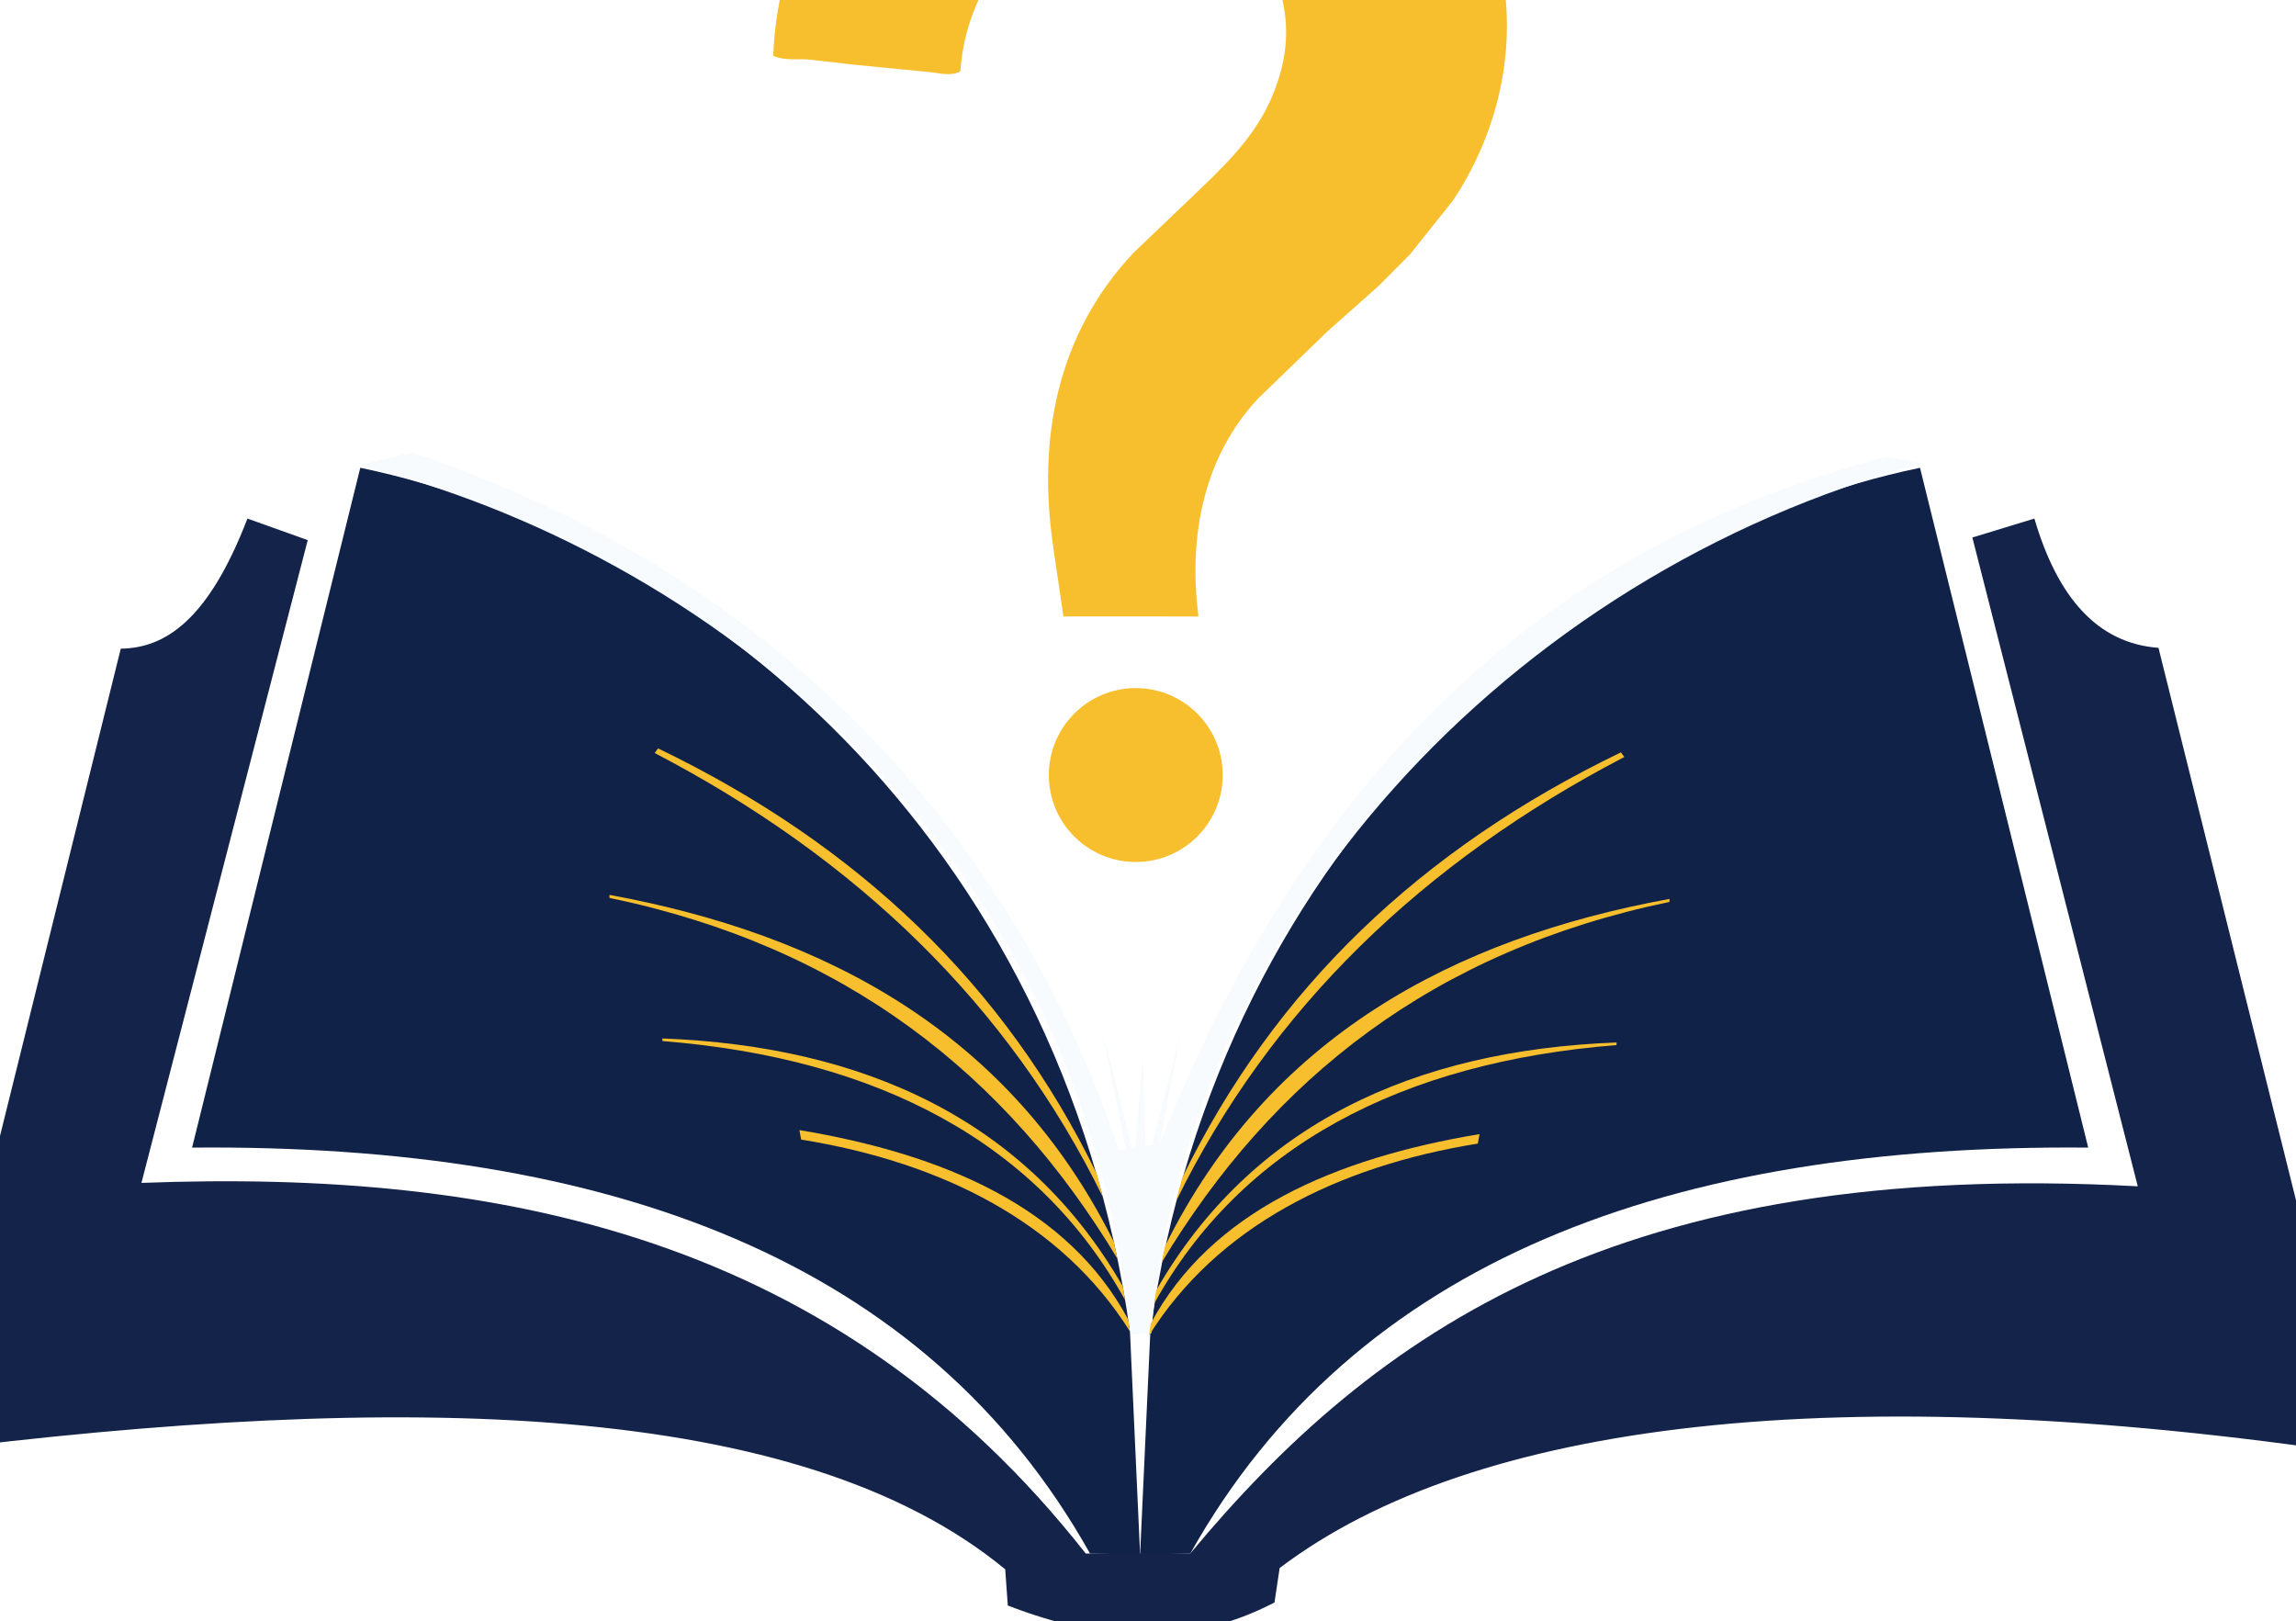
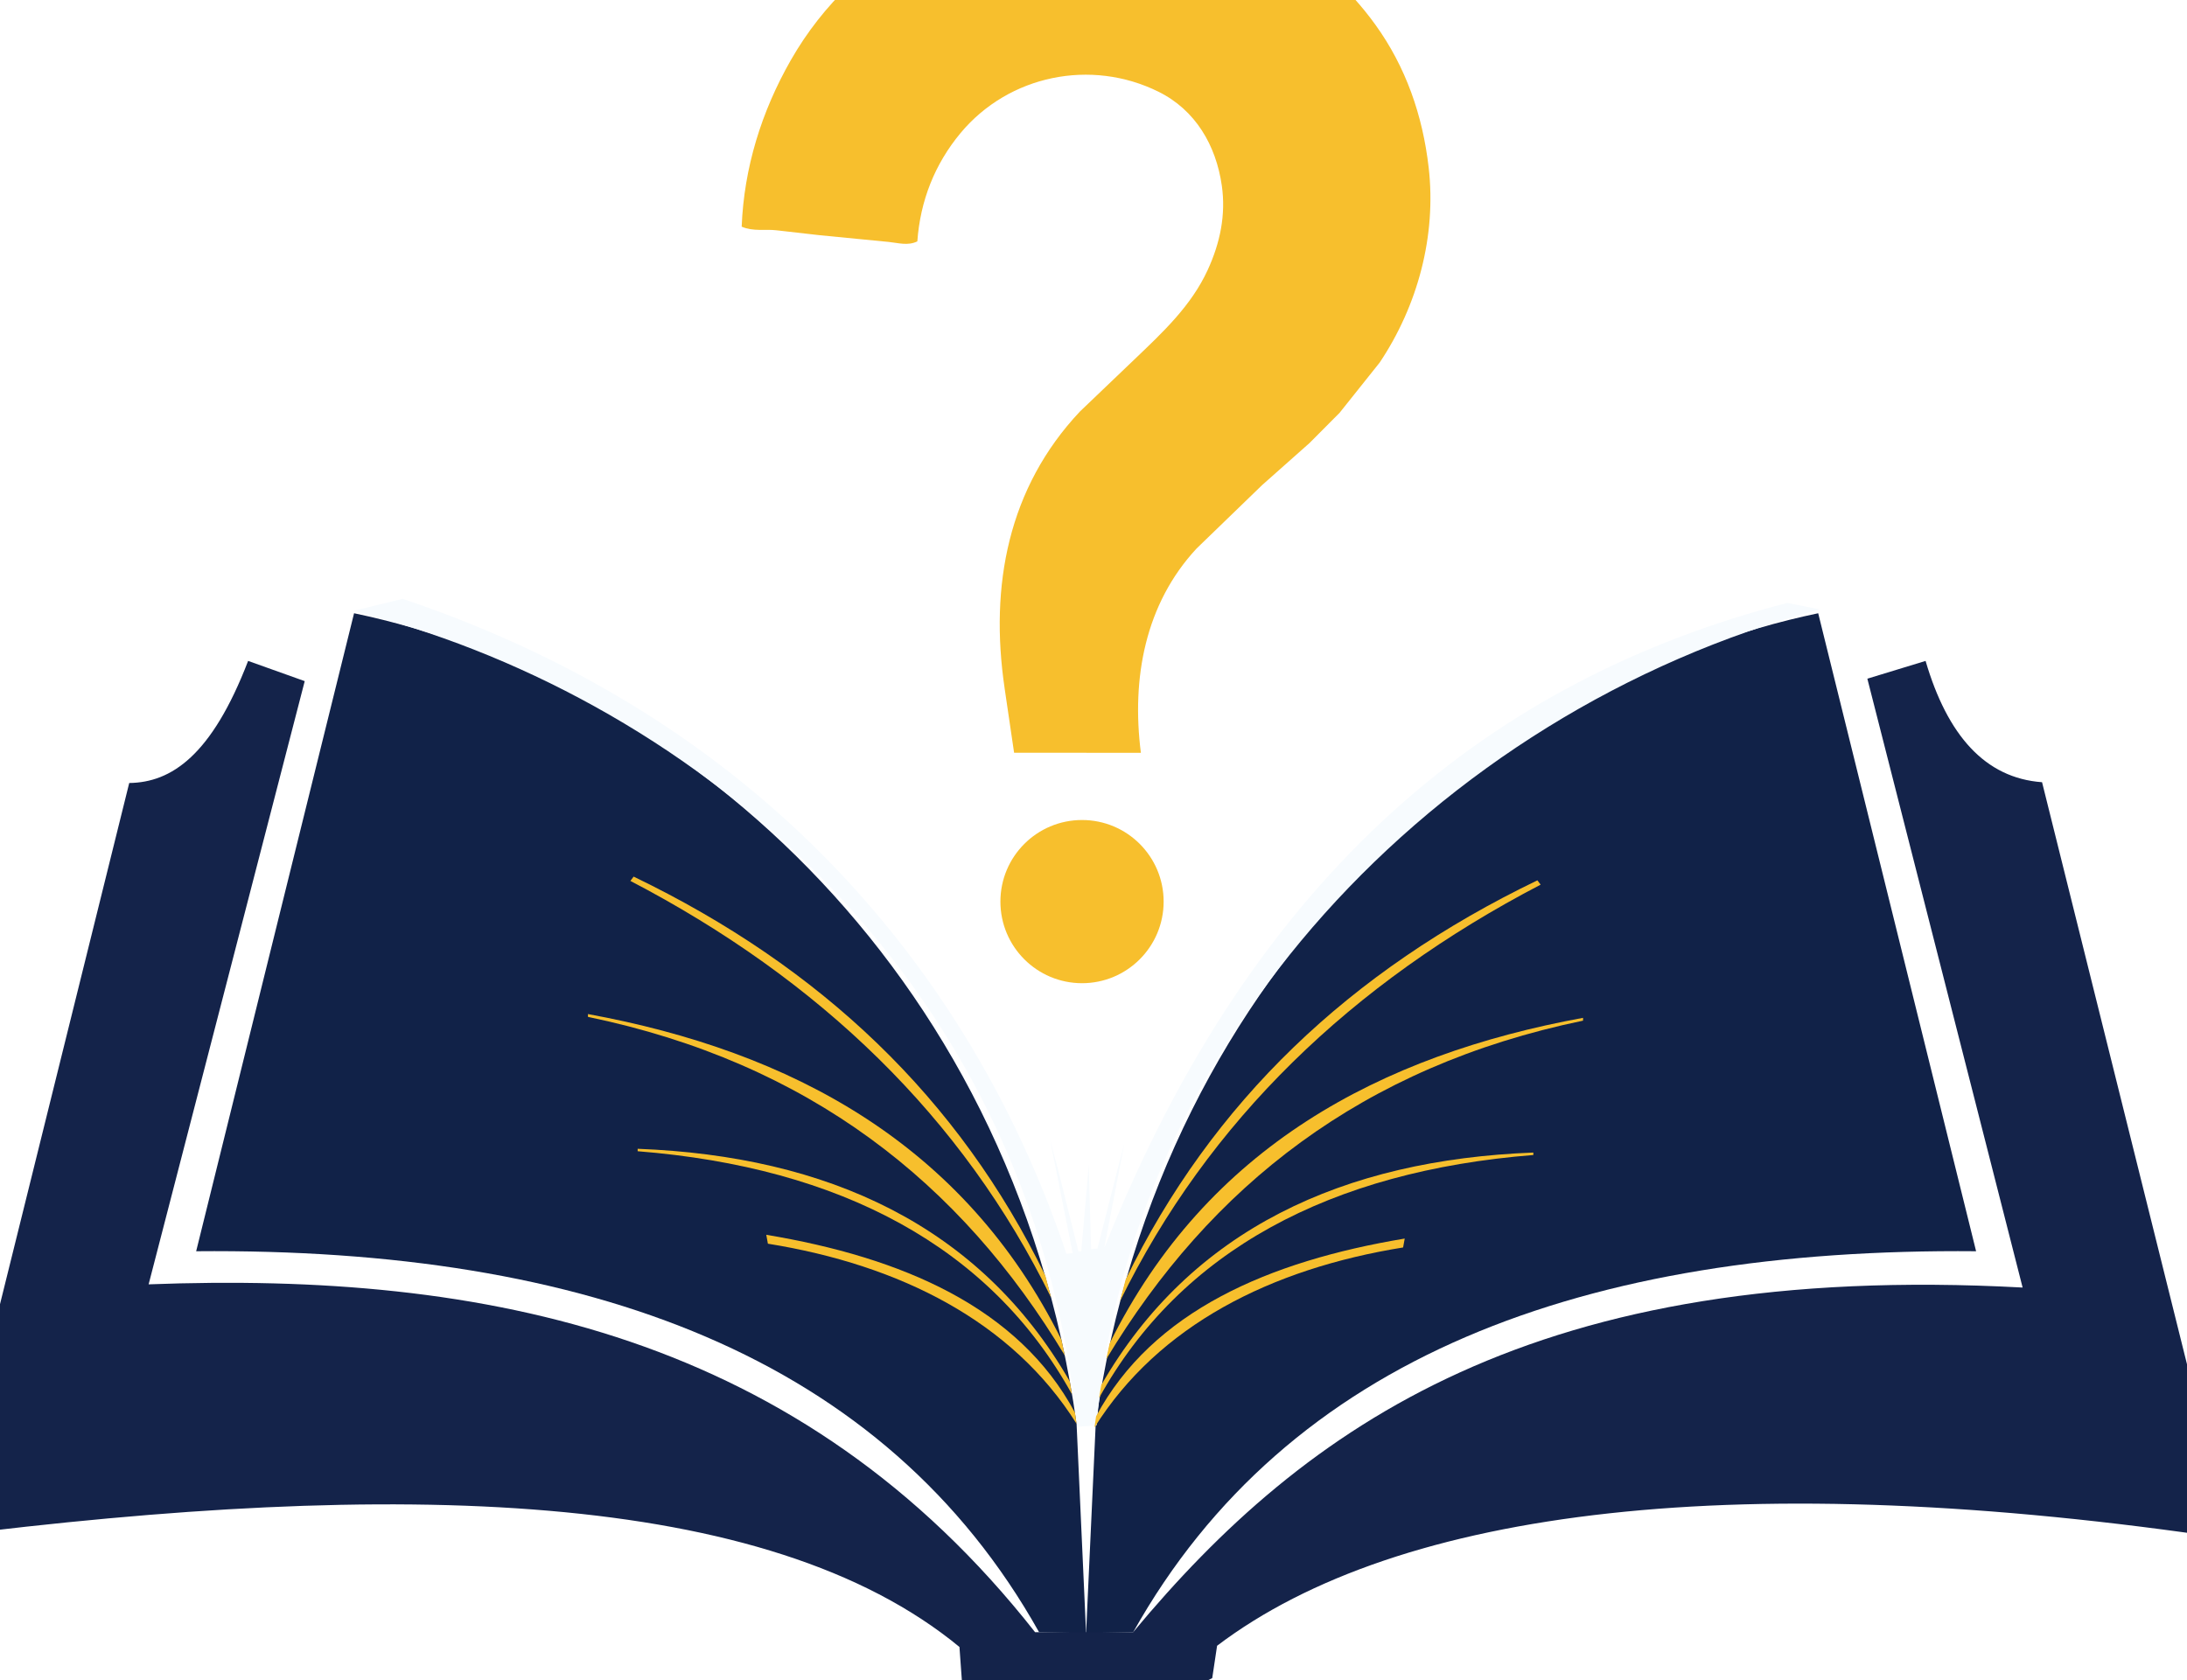
- <svg xmlns="http://www.w3.org/2000/svg" viewBox="120 90 680 480" role="img" aria-hidden="true">
+ <svg xmlns="http://www.w3.org/2000/svg" viewBox="115 35 690 530" role="img" aria-hidden="true">
  <defs>
    <style>
      .cls-2 { fill: #112248; }
      .cls-3 { fill: #14234a; }
      .cls-4 { fill: #121e43; }
      .cls-5 { fill: #f7fbfe; }
      .cls-7 { fill: #f7bf2d; }
    </style>
  </defs>
  <g>
    <path class="cls-7" d="M279.16,474.33c-.04-.1-.14-.3-.13-.42.07.12.11.27.13.42Z" />
    <path class="cls-4" d="M277.28,466.46c.16.22.38,0,.15-.16l.26.28c.32.1.22.61-.13.46.04-.33-.08-.46-.28-.58Z" />
    <g>
      <path class="cls-7" d="M431.95,252.14c-4.77-32.38,1.15-63.22,23.75-87.25l17.16-16.41c8.98-8.59,17.95-16.91,23.18-28.3,3.93-8.56,5.76-17.43,4.44-26.62-1.82-12.7-8.31-23.83-19.95-29.6-21.3-10.56-47.23-5.26-62.46,13.01-8.19,9.83-12.74,21.47-13.65,34.21-3.02,1.46-6.04.47-9.07.17l-21.74-2.12-13.72-1.56c-3.52-.4-7.21.45-10.89-1.13.73-18.57,6.24-36.33,15.5-52.55,10.23-17.91,24.92-31.53,42.98-41.4,14.01-7.65,29.26-11.08,45.16-12.33,8.6-.68,16.34-.01,25.13,1.08,28.33,3.51,54.34,18.16,71.15,41.44,9.61,13.31,14.93,28.62,16.82,45.03,2.5,21.62-3.47,43.7-15.45,61.61l-12.65,15.86-9.49,9.54-14.96,13.28-20.68,20.02c-16.18,17.43-20.58,40.87-17.56,64.46l-40-.02-3.01-20.45Z" />
      <circle class="cls-7" cx="456.38" cy="319.54" r="25.75" />
    </g>
    <g>
      <path class="cls-2" d="M226.71,228.53l-49.82,201.35c123.48-1.11,217.16,33.18,265.94,120.23l14.83.27-3-66.06c-20.48-146.56-128.68-235.11-227.94-255.78Z" />
      <path class="cls-2" d="M688.64,228.53l49.82,201.35c-123.48-1.11-217.16,33.18-265.94,120.23l-14.86.27,3.04-66.06c20.48-146.56,128.68-235.11,227.94-255.78Z" />
      <path class="cls-3" d="M441.57,550.11c-73.92-94.02-173.35-113.82-279.68-109.78l49.25-190.37-17.86-6.38c-11.5,29.94-24.26,38.36-37.51,38.53l-58.95,237.83c143.23-18.08,260.13-15.27,320.89,34.83l.77,10.72c28.33,10.97,53.88,12.14,78.98-.89l1.53-10.21c57.45-43.52,165.98-56.71,319.74-33.68l-59.46-238.85c-17.95-1.3-29.85-14.76-36.75-38.28l-18.37,5.61,48.99,192.15c-153.31-8.32-226.22,43.32-280.63,108.76h-30.95Z" />
    </g>
    <path class="cls-5" d="M460.98,484.83c9.88-119.98,105.66-224.6,228.15-257.52l-10.21-2.04c-92.17,23.8-167.91,84.01-215.38,203.27-.02.05-.1.03-.09-.02l6.28-32.6-1.66,6.25-6.83,26.86-2,.19-.74-26.79-.42,5.3-1.94,22.2h-.89l-6.51-26.09-2.42-9.06,7.1,35.7-1.96.21c-27.82-82.94-91.21-166.95-209.42-206.7l-15.63,3.81c101.03,25.09,213.88,110.76,228.45,257.5l6.11-.47Z" />
    <g>
      <path class="cls-7" d="M357.27,427.5c41.72,6.71,77.17,24.61,97.38,56.82l-.51-3.52c-17.83-33.26-54.64-48.98-97.38-56.11l.51,2.81Z" />
      <path class="cls-7" d="M452.51,470.92l.69,4.1c-25.69-46.53-73.08-71.62-137.02-76.7v-.77c59.77,2.28,108.02,24.18,136.32,73.37Z" />
      <path class="cls-7" d="M449.87,457.8l1.07,4.98c-32.88-54.67-80.79-92.41-150.44-106.86v-.89c63.98,11.75,118.66,40.86,149.38,102.78Z" />
      <path class="cls-7" d="M444.83,437.66l1.81,6.9c-27.91-57.03-73.25-100.53-132.75-131.55l1.02-1.36c59.17,28.53,102.65,69.97,129.92,126.01Z" />
    </g>
    <g>
      <path class="cls-7" d="M557.68,428.69c-41.72,6.71-77.17,24.61-97.38,56.82l.51-3.52c17.83-33.26,54.64-48.98,97.38-56.11l-.51,2.81Z" />
      <path class="cls-7" d="M462.44,472.11l-.69,4.1c25.69-46.53,73.08-71.62,137.02-76.7v-.77c-59.77,2.28-108.02,24.18-136.32,73.37Z" />
      <path class="cls-7" d="M465.08,458.99l-1.07,4.98c32.88-54.67,80.79-92.41,150.44-106.86v-.89c-63.98,11.75-118.66,40.86-149.38,102.78Z" />
      <path class="cls-7" d="M470.13,438.84l-1.81,6.9c27.91-57.03,73.25-100.53,132.75-131.55l-1.02-1.36c-59.17,28.53-102.65,69.97-129.92,126.01Z" />
    </g>
  </g>
</svg>
